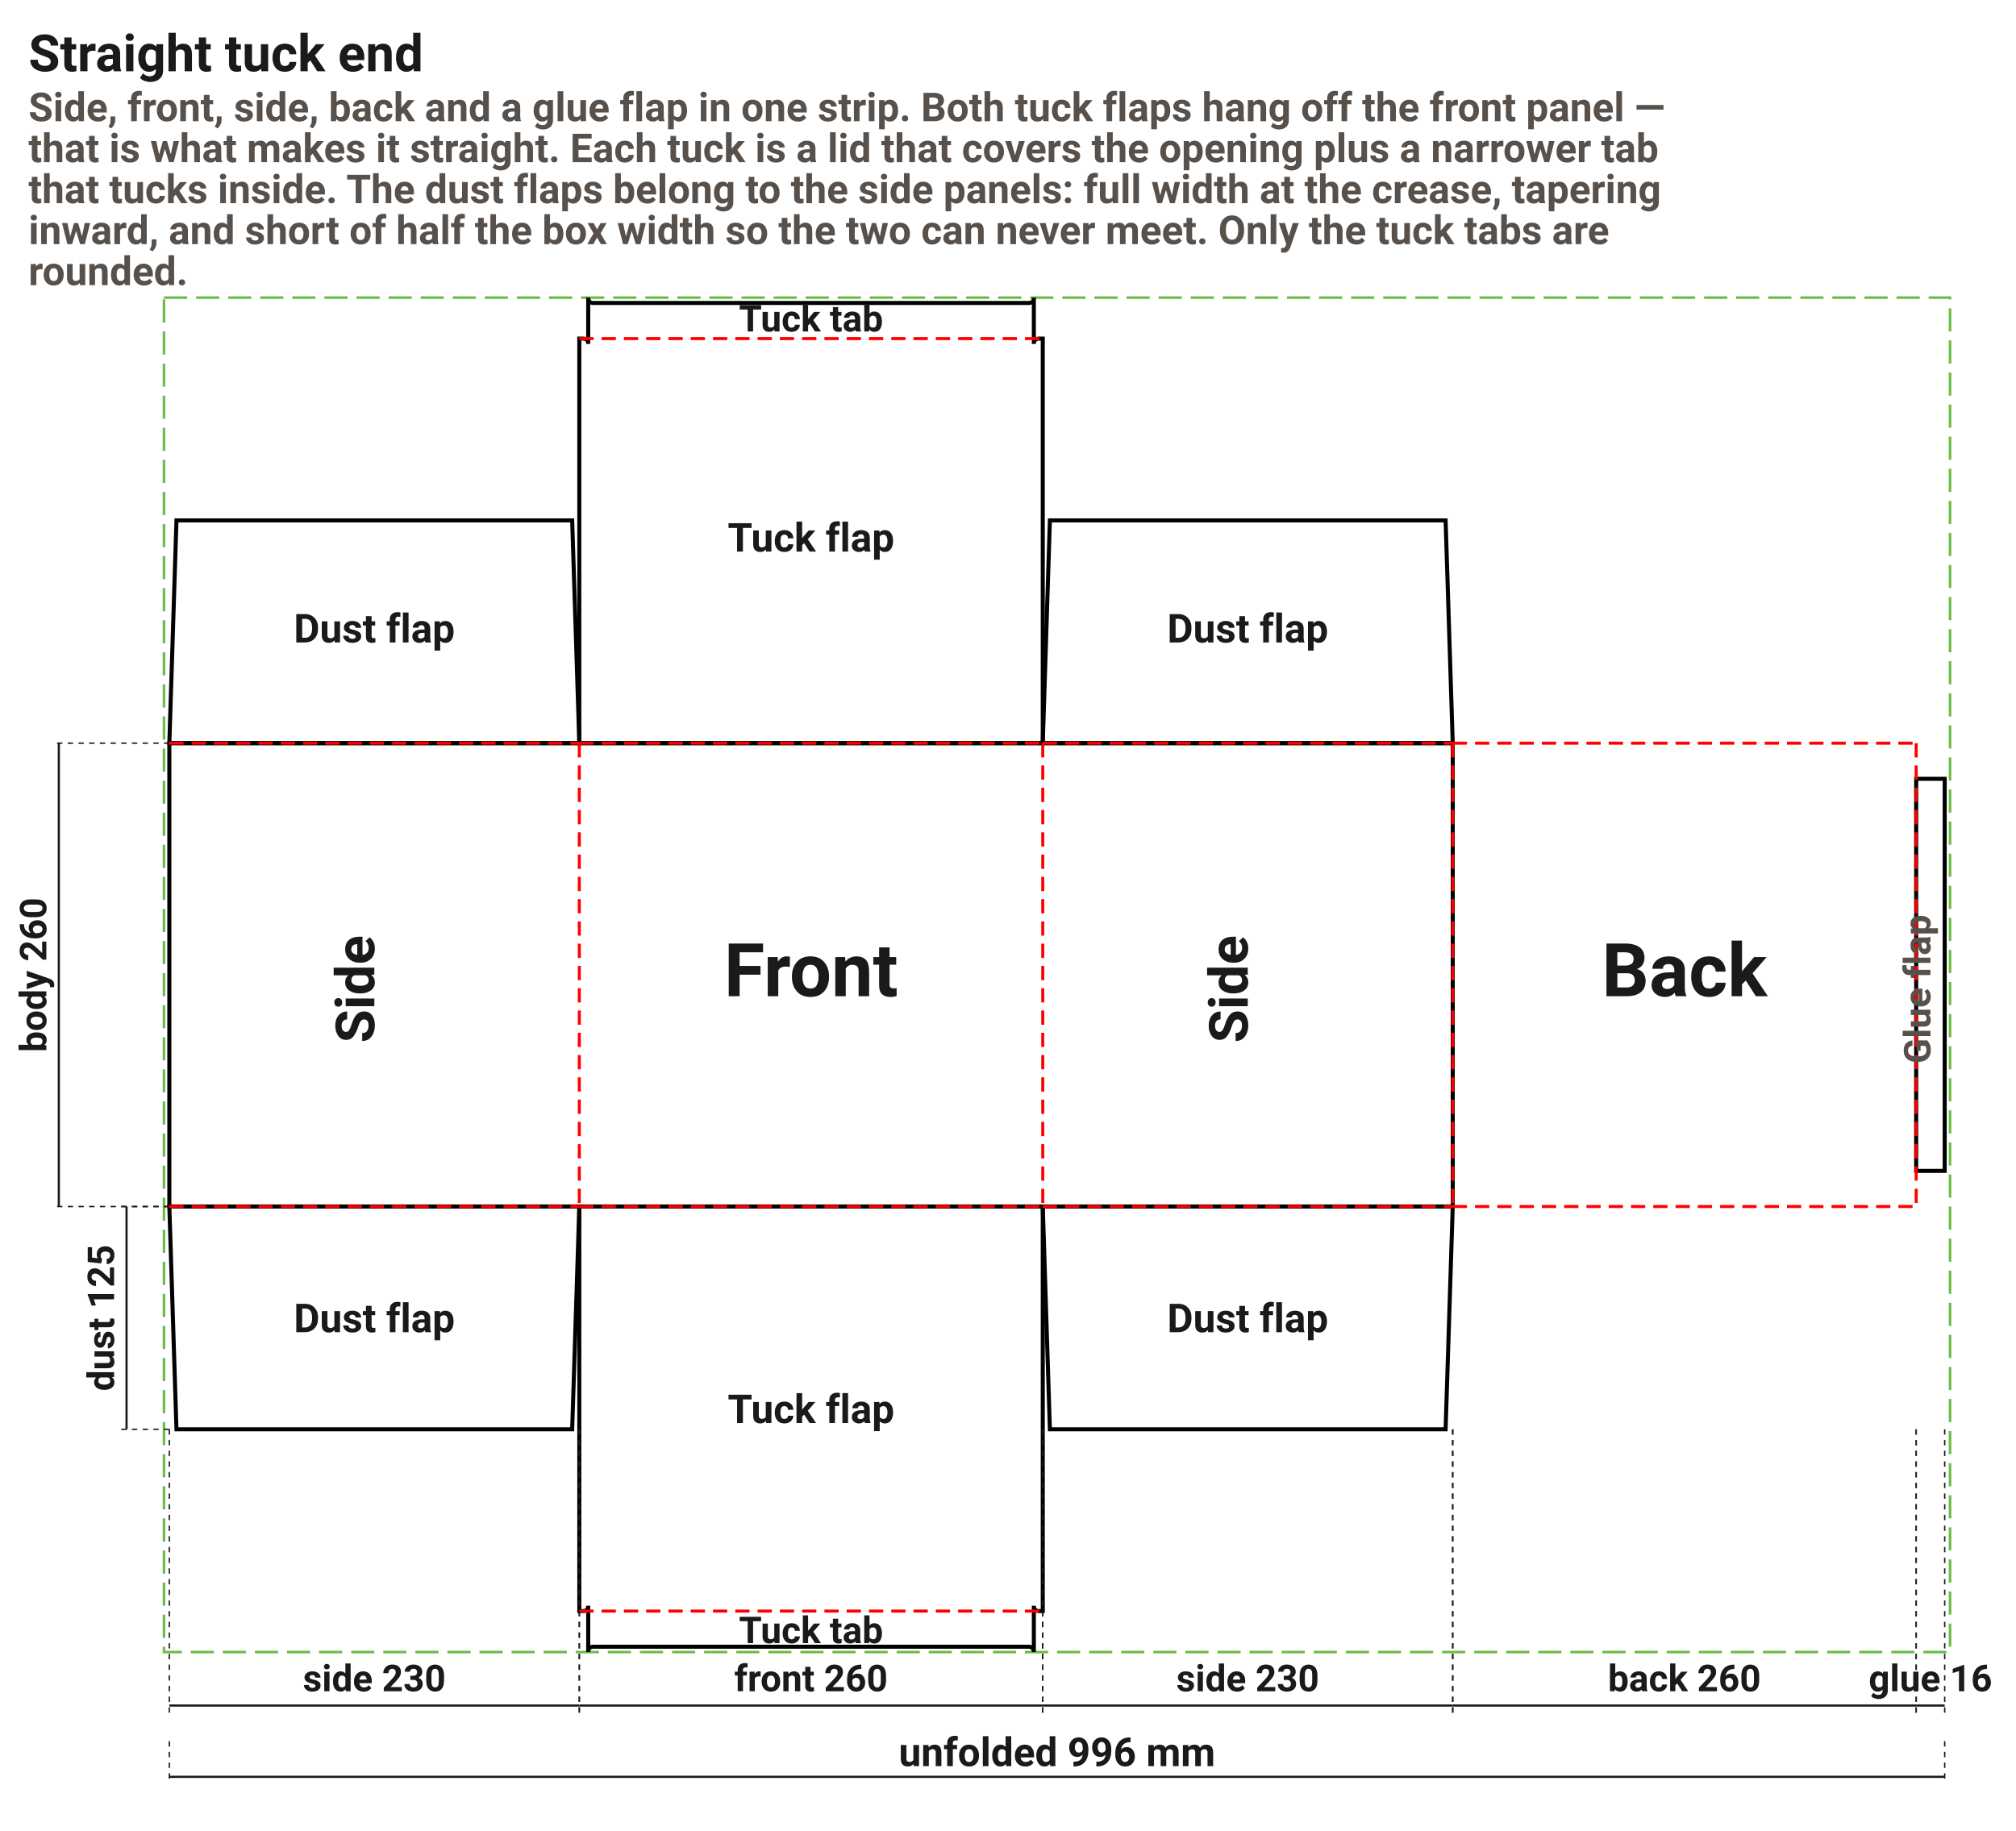
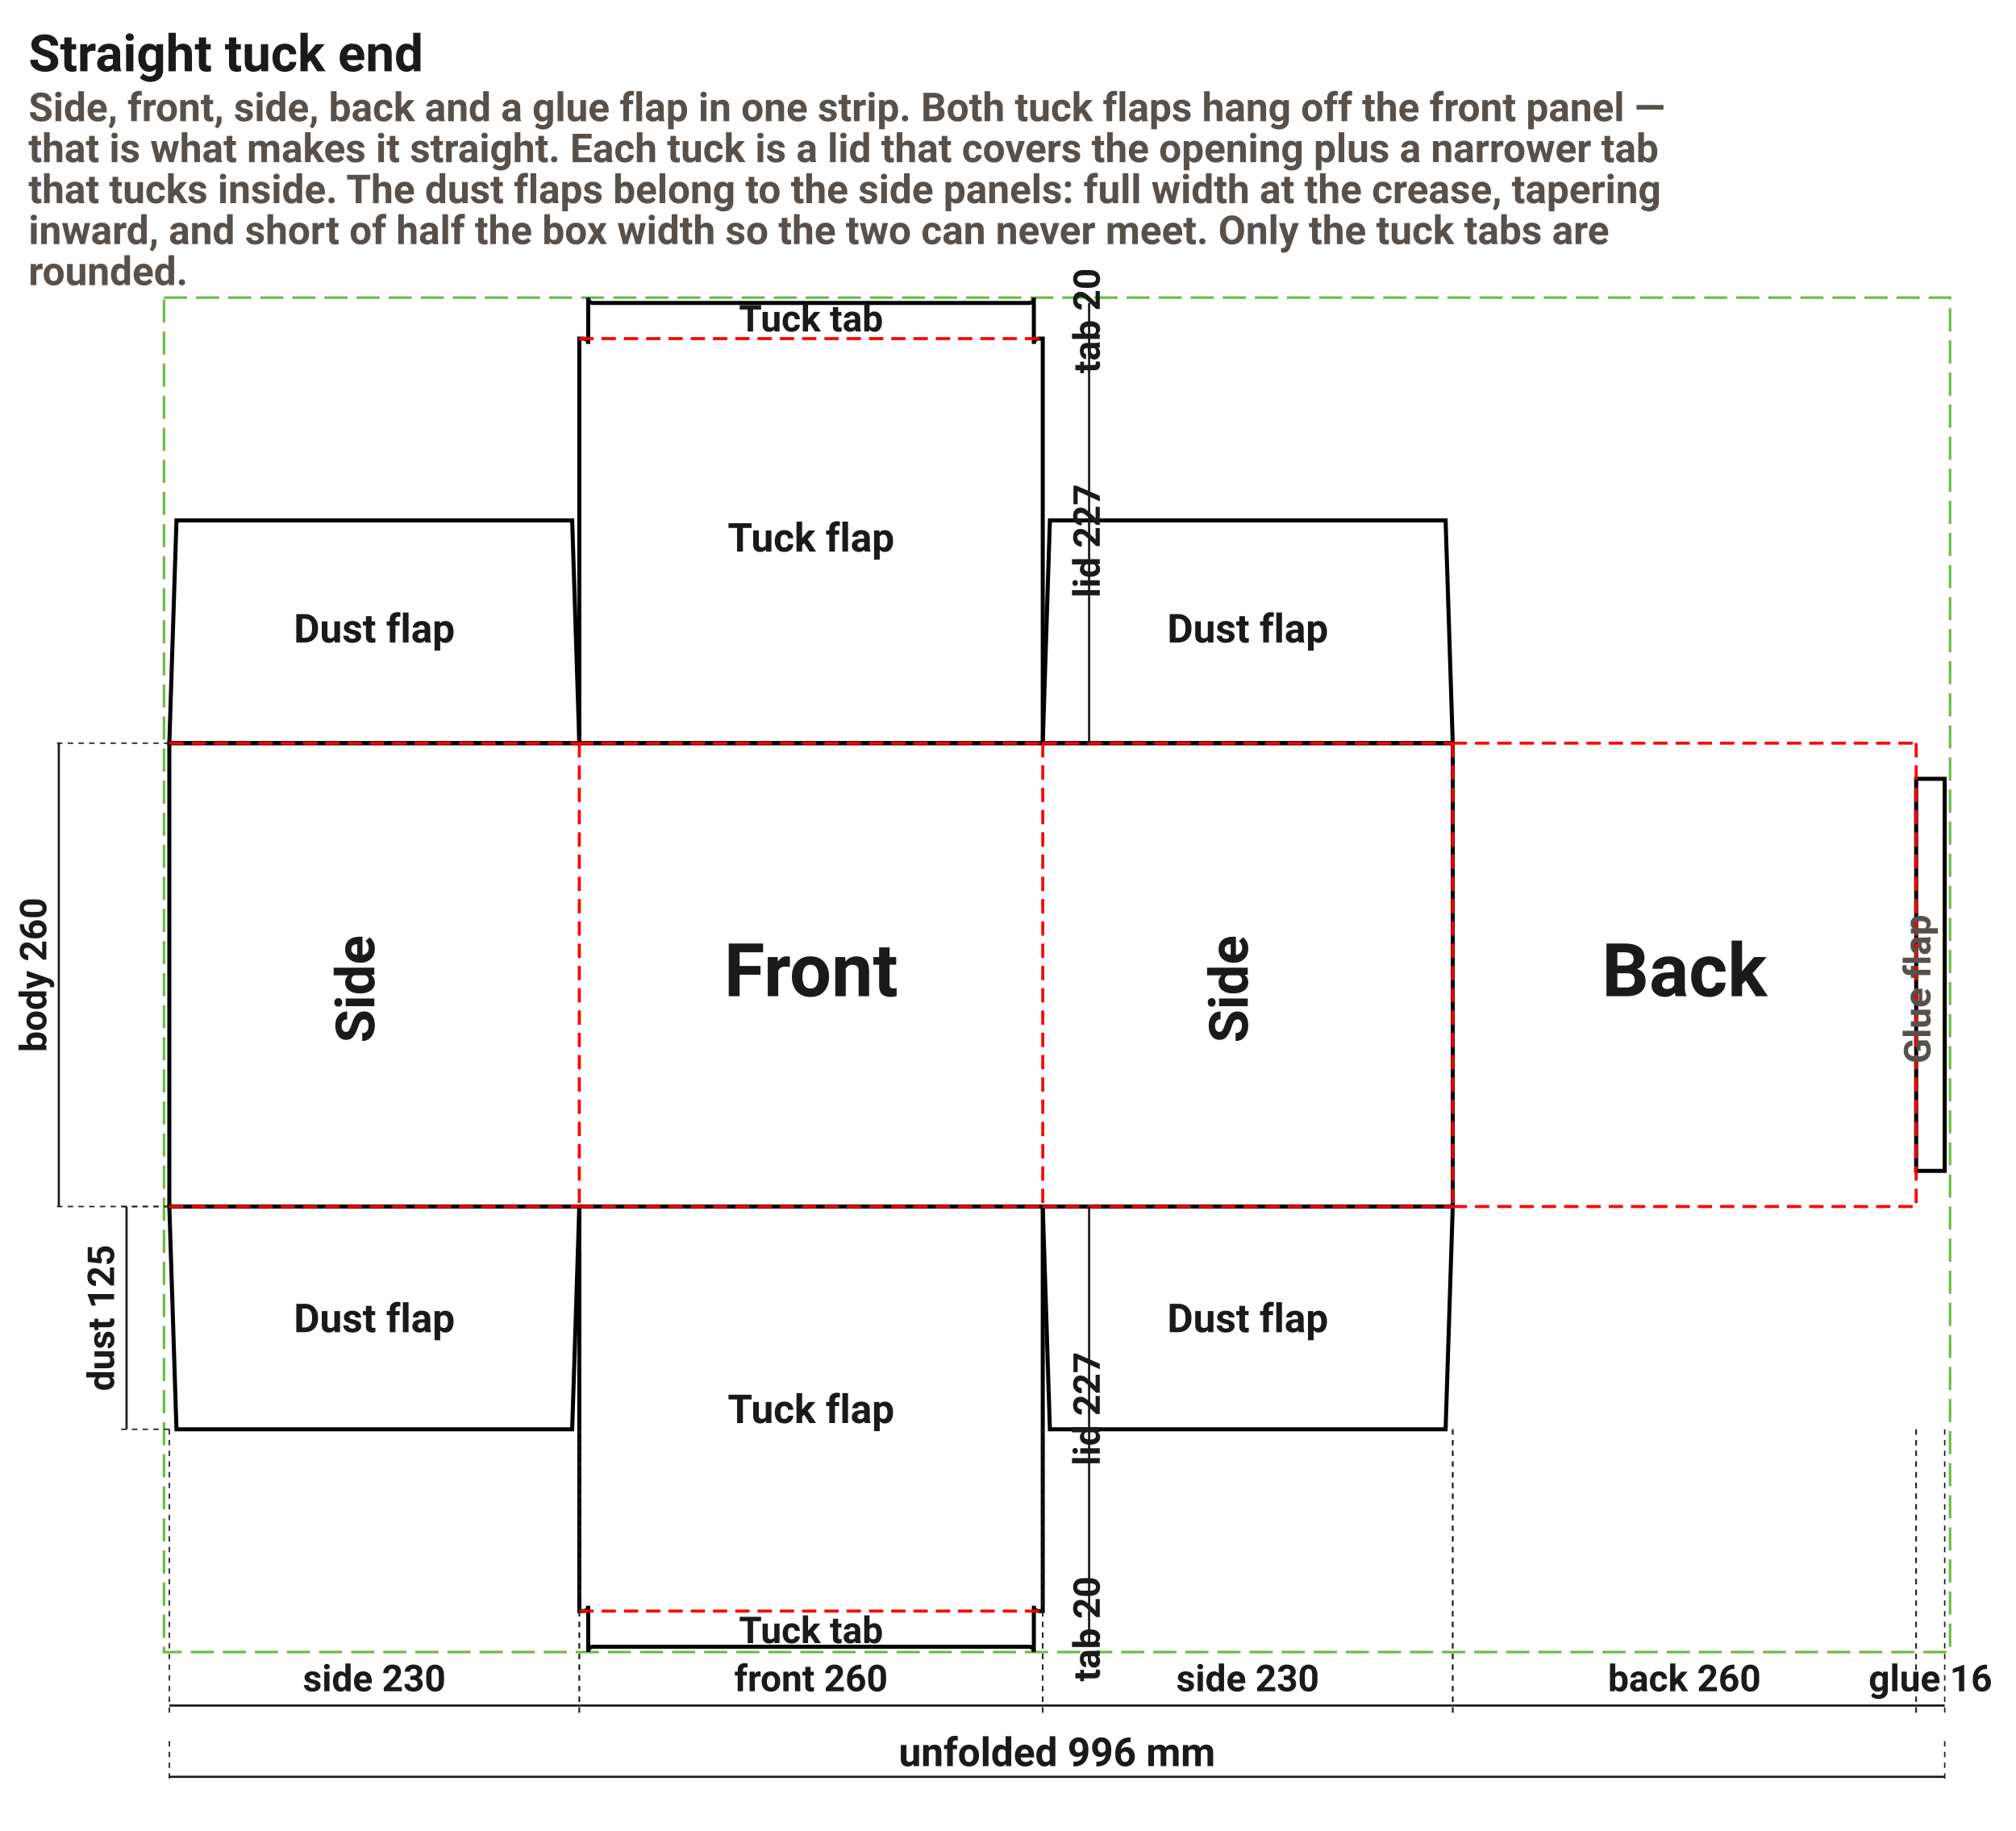
<svg xmlns="http://www.w3.org/2000/svg" viewBox="-95.0 -417.0 1131.0 1027.0" width="1131" height="1027" role="img" aria-labelledby="tfolding-carton dfolding-carton">
  <text x="-79.00" y="-377.00" font-family="ui-sans-serif,system-ui,-apple-system,'Segoe UI',Roboto,'Helvetica Neue',Arial,sans-serif" font-size="28.8" font-weight="700" fill="#1A1A1A" text-anchor="start">Straight tuck end</text>
  <text x="-79.00" y="-349.00" font-family="ui-sans-serif,system-ui,-apple-system,'Segoe UI',Roboto,'Helvetica Neue',Arial,sans-serif" font-size="22.4" font-weight="600" fill="#57504B" text-anchor="start">Side, front, side, back and a glue flap in one strip. Both tuck flaps hang off the front panel —</text>
  <text x="-79.00" y="-326.00" font-family="ui-sans-serif,system-ui,-apple-system,'Segoe UI',Roboto,'Helvetica Neue',Arial,sans-serif" font-size="22.4" font-weight="600" fill="#57504B" text-anchor="start">that is what makes it straight. Each tuck is a lid that covers the opening plus a narrower tab</text>
  <text x="-79.00" y="-303.00" font-family="ui-sans-serif,system-ui,-apple-system,'Segoe UI',Roboto,'Helvetica Neue',Arial,sans-serif" font-size="22.4" font-weight="600" fill="#57504B" text-anchor="start">that tucks inside. The dust flaps belong to the side panels: full width at the crease, tapering</text>
  <text x="-79.00" y="-280.00" font-family="ui-sans-serif,system-ui,-apple-system,'Segoe UI',Roboto,'Helvetica Neue',Arial,sans-serif" font-size="22.4" font-weight="600" fill="#57504B" text-anchor="start">inward, and short of half the box width so the two can never meet. Only the tuck tabs are</text>
  <text x="-79.00" y="-257.00" font-family="ui-sans-serif,system-ui,-apple-system,'Segoe UI',Roboto,'Helvetica Neue',Arial,sans-serif" font-size="22.4" font-weight="600" fill="#57504B" text-anchor="start">rounded.</text>
  <path d="M-3.00,-250.00 L999.00,-250.00 L999.00,510.00 L-3.00,510.00 Z" fill="none" stroke="#69BD44" stroke-width="1.43" stroke-dasharray="13 5" />
  <path d="M0.00,0.00 L720.00,0.00 L720.00,260.00 L0.00,260.00 Z" fill="none" stroke="#000000" stroke-width="2.27" stroke-linejoin="miter" />
  <path d="M980.00,20.00 L996.00,20.00 L996.00,240.00 L980.00,240.00 Z" fill="none" stroke="#000000" stroke-width="2.27" stroke-linejoin="miter" />
  <path d="M0.00,0.00 L230.00,0.00 L226.00,-125.00 L4.00,-125.00 Z" fill="none" stroke="#000000" stroke-width="2.27" stroke-linejoin="miter" />
  <path d="M0.00,260.00 L230.00,260.00 L226.00,385.00 L4.00,385.00 Z" fill="none" stroke="#000000" stroke-width="2.27" stroke-linejoin="miter" />
  <path d="M490.00,0.00 L720.00,0.00 L716.00,-125.00 L494.00,-125.00 Z" fill="none" stroke="#000000" stroke-width="2.27" stroke-linejoin="miter" />
  <path d="M490.00,260.00 L720.00,260.00 L716.00,385.00 L494.00,385.00 Z" fill="none" stroke="#000000" stroke-width="2.27" stroke-linejoin="miter" />
  <path d="M230.00,0.00 L230.00,-227.00 L232.00,-227.00 Q235.00,-227.00 235.00,-224.00 L235.00,-250.00 Q235.00,-247.00 238.00,-247.00 L482.00,-247.00 Q485.00,-247.00 485.00,-250.00 L485.00,-224.00 Q485.00,-227.00 488.00,-227.00 L490.00,-227.00 L490.00,0.00 Z" fill="none" stroke="#000000" stroke-width="2.27" stroke-linejoin="miter" />
  <path d="M230.00,260.00 L230.00,487.00 L232.00,487.00 Q235.00,487.00 235.00,484.00 L235.00,510.00 Q235.00,507.00 238.00,507.00 L482.00,507.00 Q485.00,507.00 485.00,510.00 L485.00,484.00 Q485.00,487.00 488.00,487.00 L490.00,487.00 L490.00,260.00 Z" fill="none" stroke="#000000" stroke-width="2.27" stroke-linejoin="miter" />
  <line x1="230.00" y1="0.00" x2="230.00" y2="260.00" stroke="#FF0000" stroke-width="1.69" stroke-dasharray="8 4.5" />
  <line x1="490.00" y1="0.00" x2="490.00" y2="260.00" stroke="#FF0000" stroke-width="1.69" stroke-dasharray="8 4.5" />
  <line x1="720.00" y1="0.00" x2="720.00" y2="260.00" stroke="#FF0000" stroke-width="1.69" stroke-dasharray="8 4.5" />
  <line x1="980.00" y1="0.00" x2="980.00" y2="260.00" stroke="#FF0000" stroke-width="1.69" stroke-dasharray="8 4.5" />
  <line x1="0.00" y1="0.00" x2="230.00" y2="0.00" stroke="#FF0000" stroke-width="1.69" stroke-dasharray="8 4.5" />
  <line x1="0.00" y1="260.00" x2="230.00" y2="260.00" stroke="#FF0000" stroke-width="1.69" stroke-dasharray="8 4.5" />
  <line x1="490.00" y1="0.00" x2="720.00" y2="0.00" stroke="#FF0000" stroke-width="1.69" stroke-dasharray="8 4.5" />
  <line x1="490.00" y1="260.00" x2="720.00" y2="260.00" stroke="#FF0000" stroke-width="1.69" stroke-dasharray="8 4.5" />
  <line x1="230.00" y1="0.00" x2="490.00" y2="0.00" stroke="#FF0000" stroke-width="1.69" stroke-dasharray="8 4.5" />
  <line x1="230.00" y1="260.00" x2="490.00" y2="260.00" stroke="#FF0000" stroke-width="1.69" stroke-dasharray="8 4.5" />
  <line x1="720.00" y1="0.00" x2="980.00" y2="0.00" stroke="#FF0000" stroke-width="1.69" stroke-dasharray="8 4.5" />
  <line x1="720.00" y1="260.00" x2="980.00" y2="260.00" stroke="#FF0000" stroke-width="1.69" stroke-dasharray="8 4.5" />
  <line x1="230.00" y1="-227.00" x2="490.00" y2="-227.00" stroke="#FF0000" stroke-width="1.69" stroke-dasharray="8 4.5" />
  <line x1="230.00" y1="487.00" x2="490.00" y2="487.00" stroke="#FF0000" stroke-width="1.69" stroke-dasharray="8 4.5" />
  <text x="115.00" y="138.00" transform="rotate(-90 115.00 138.00)" font-family="ui-sans-serif,system-ui,-apple-system,'Segoe UI',Roboto,'Helvetica Neue',Arial,sans-serif" font-size="30.4" font-weight="600" fill="#1A1A1A" text-anchor="middle">Side</text>
  <text x="360.00" y="142.00" font-family="ui-sans-serif,system-ui,-apple-system,'Segoe UI',Roboto,'Helvetica Neue',Arial,sans-serif" font-size="41.6" font-weight="600" fill="#1A1A1A" text-anchor="middle">Front</text>
  <text x="605.00" y="138.00" transform="rotate(-90 605.00 138.00)" font-family="ui-sans-serif,system-ui,-apple-system,'Segoe UI',Roboto,'Helvetica Neue',Arial,sans-serif" font-size="30.4" font-weight="600" fill="#1A1A1A" text-anchor="middle">Side</text>
  <text x="850.00" y="142.00" font-family="ui-sans-serif,system-ui,-apple-system,'Segoe UI',Roboto,'Helvetica Neue',Arial,sans-serif" font-size="41.6" font-weight="600" fill="#1A1A1A" text-anchor="middle">Back</text>
  <text x="988.00" y="138.00" transform="rotate(-90 988.00 138.00)" font-family="ui-sans-serif,system-ui,-apple-system,'Segoe UI',Roboto,'Helvetica Neue',Arial,sans-serif" font-size="20.8" font-weight="600" fill="#57504B" text-anchor="middle">Glue flap</text>
  <text x="115.00" y="-56.50" font-family="ui-sans-serif,system-ui,-apple-system,'Segoe UI',Roboto,'Helvetica Neue',Arial,sans-serif" font-size="22.4" font-weight="600" fill="#1A1A1A" text-anchor="middle">Dust flap</text>
  <text x="115.00" y="330.50" font-family="ui-sans-serif,system-ui,-apple-system,'Segoe UI',Roboto,'Helvetica Neue',Arial,sans-serif" font-size="22.4" font-weight="600" fill="#1A1A1A" text-anchor="middle">Dust flap</text>
  <text x="605.00" y="-56.50" font-family="ui-sans-serif,system-ui,-apple-system,'Segoe UI',Roboto,'Helvetica Neue',Arial,sans-serif" font-size="22.4" font-weight="600" fill="#1A1A1A" text-anchor="middle">Dust flap</text>
  <text x="605.00" y="330.50" font-family="ui-sans-serif,system-ui,-apple-system,'Segoe UI',Roboto,'Helvetica Neue',Arial,sans-serif" font-size="22.4" font-weight="600" fill="#1A1A1A" text-anchor="middle">Dust flap</text>
  <text x="360.00" y="-107.50" font-family="ui-sans-serif,system-ui,-apple-system,'Segoe UI',Roboto,'Helvetica Neue',Arial,sans-serif" font-size="22.4" font-weight="600" fill="#1A1A1A" text-anchor="middle">Tuck flap</text>
  <text x="360.00" y="-231.00" font-family="ui-sans-serif,system-ui,-apple-system,'Segoe UI',Roboto,'Helvetica Neue',Arial,sans-serif" font-size="20.8" font-weight="600" fill="#1A1A1A" text-anchor="middle">Tuck tab</text>
  <text x="360.00" y="381.50" font-family="ui-sans-serif,system-ui,-apple-system,'Segoe UI',Roboto,'Helvetica Neue',Arial,sans-serif" font-size="22.4" font-weight="600" fill="#1A1A1A" text-anchor="middle">Tuck flap</text>
  <text x="360.00" y="505.00" font-family="ui-sans-serif,system-ui,-apple-system,'Segoe UI',Roboto,'Helvetica Neue',Arial,sans-serif" font-size="20.8" font-weight="600" fill="#1A1A1A" text-anchor="middle">Tuck tab</text>
  <line x1="-62.00" y1="260.00" x2="-62.00" y2="0.00" stroke="#1A1A1A" stroke-width="1.23" />
  <line x1="0.00" y1="260.00" x2="-66.00" y2="260.00" stroke="#1A1A1A" stroke-width="0.78" stroke-dasharray="3 3" />
  <line x1="0.00" y1="0.00" x2="-66.00" y2="0.00" stroke="#1A1A1A" stroke-width="0.78" stroke-dasharray="3 3" />
  <text x="-69.00" y="130.00" transform="rotate(-90 -69.00 130.00)" font-family="ui-sans-serif,system-ui,-apple-system,'Segoe UI',Roboto,'Helvetica Neue',Arial,sans-serif" font-size="20.8" font-weight="600" fill="#1A1A1A" text-anchor="middle">body 260</text>
  <line x1="-24.00" y1="385.00" x2="-24.00" y2="260.00" stroke="#1A1A1A" stroke-width="1.23" />
  <line x1="0.00" y1="385.00" x2="-28.00" y2="385.00" stroke="#1A1A1A" stroke-width="0.78" stroke-dasharray="3 3" />
  <line x1="0.00" y1="260.00" x2="-28.00" y2="260.00" stroke="#1A1A1A" stroke-width="0.78" stroke-dasharray="3 3" />
  <text x="-31.00" y="322.50" transform="rotate(-90 -31.00 322.50)" font-family="ui-sans-serif,system-ui,-apple-system,'Segoe UI',Roboto,'Helvetica Neue',Arial,sans-serif" font-size="20.8" font-weight="600" fill="#1A1A1A" text-anchor="middle">dust 125</text>
  <line x1="0.00" y1="385.00" x2="0.00" y2="546.00" stroke="#1A1A1A" stroke-width="0.78" stroke-dasharray="3 3" />
  <line x1="230.00" y1="385.00" x2="230.00" y2="546.00" stroke="#1A1A1A" stroke-width="0.78" stroke-dasharray="3 3" />
  <line x1="0.00" y1="540.00" x2="230.00" y2="540.00" stroke="#1A1A1A" stroke-width="1.23" />
  <text x="115.00" y="532.00" font-family="ui-sans-serif,system-ui,-apple-system,'Segoe UI',Roboto,'Helvetica Neue',Arial,sans-serif" font-size="20.8" font-weight="600" fill="#1A1A1A" text-anchor="middle">side 230</text>
  <line x1="230.00" y1="385.00" x2="230.00" y2="546.00" stroke="#1A1A1A" stroke-width="0.78" stroke-dasharray="3 3" />
  <line x1="490.00" y1="385.00" x2="490.00" y2="546.00" stroke="#1A1A1A" stroke-width="0.78" stroke-dasharray="3 3" />
  <line x1="230.00" y1="540.00" x2="490.00" y2="540.00" stroke="#1A1A1A" stroke-width="1.23" />
  <text x="360.00" y="532.00" font-family="ui-sans-serif,system-ui,-apple-system,'Segoe UI',Roboto,'Helvetica Neue',Arial,sans-serif" font-size="20.8" font-weight="600" fill="#1A1A1A" text-anchor="middle">front 260</text>
  <line x1="490.00" y1="385.00" x2="490.00" y2="546.00" stroke="#1A1A1A" stroke-width="0.78" stroke-dasharray="3 3" />
  <line x1="720.00" y1="385.00" x2="720.00" y2="546.00" stroke="#1A1A1A" stroke-width="0.78" stroke-dasharray="3 3" />
  <line x1="490.00" y1="540.00" x2="720.00" y2="540.00" stroke="#1A1A1A" stroke-width="1.23" />
  <text x="605.00" y="532.00" font-family="ui-sans-serif,system-ui,-apple-system,'Segoe UI',Roboto,'Helvetica Neue',Arial,sans-serif" font-size="20.8" font-weight="600" fill="#1A1A1A" text-anchor="middle">side 230</text>
  <line x1="720.00" y1="385.00" x2="720.00" y2="546.00" stroke="#1A1A1A" stroke-width="0.78" stroke-dasharray="3 3" />
  <line x1="980.00" y1="385.00" x2="980.00" y2="546.00" stroke="#1A1A1A" stroke-width="0.78" stroke-dasharray="3 3" />
  <line x1="720.00" y1="540.00" x2="980.00" y2="540.00" stroke="#1A1A1A" stroke-width="1.23" />
  <text x="850.00" y="532.00" font-family="ui-sans-serif,system-ui,-apple-system,'Segoe UI',Roboto,'Helvetica Neue',Arial,sans-serif" font-size="20.8" font-weight="600" fill="#1A1A1A" text-anchor="middle">back 260</text>
  <line x1="980.00" y1="385.00" x2="980.00" y2="546.00" stroke="#1A1A1A" stroke-width="0.78" stroke-dasharray="3 3" />
  <line x1="996.00" y1="385.00" x2="996.00" y2="546.00" stroke="#1A1A1A" stroke-width="0.78" stroke-dasharray="3 3" />
  <line x1="980.00" y1="540.00" x2="996.00" y2="540.00" stroke="#1A1A1A" stroke-width="1.23" />
  <text x="988.00" y="532.00" font-family="ui-sans-serif,system-ui,-apple-system,'Segoe UI',Roboto,'Helvetica Neue',Arial,sans-serif" font-size="20.8" font-weight="600" fill="#1A1A1A" text-anchor="middle">glue 16</text>
+   <line x1="516.00" y1="0.00" x2="516.00" y2="-227.00" stroke="#1A1A1A" stroke-width="1.23" />
+   <text x="522.00" y="-113.50" transform="rotate(-90 522.00 -113.50)" font-family="ui-sans-serif,system-ui,-apple-system,'Segoe UI',Roboto,'Helvetica Neue',Arial,sans-serif" font-size="20.8" font-weight="600" fill="#1A1A1A" text-anchor="middle">lid 227</text>
+   <line x1="516.00" y1="-227.00" x2="516.00" y2="-247.00" stroke="#1A1A1A" stroke-width="1.23" />
+   <text x="522.00" y="-237.00" transform="rotate(-90 522.00 -237.00)" font-family="ui-sans-serif,system-ui,-apple-system,'Segoe UI',Roboto,'Helvetica Neue',Arial,sans-serif" font-size="20.8" font-weight="600" fill="#1A1A1A" text-anchor="middle">tab 20</text>
+   <line x1="516.00" y1="260.00" x2="516.00" y2="487.00" stroke="#1A1A1A" stroke-width="1.23" />
+   <text x="522.00" y="373.50" transform="rotate(-90 522.00 373.50)" font-family="ui-sans-serif,system-ui,-apple-system,'Segoe UI',Roboto,'Helvetica Neue',Arial,sans-serif" font-size="20.8" font-weight="600" fill="#1A1A1A" text-anchor="middle">lid 227</text>
+   <line x1="516.00" y1="487.00" x2="516.00" y2="507.00" stroke="#1A1A1A" stroke-width="1.23" />
+   <text x="522.00" y="497.00" transform="rotate(-90 522.00 497.00)" font-family="ui-sans-serif,system-ui,-apple-system,'Segoe UI',Roboto,'Helvetica Neue',Arial,sans-serif" font-size="20.8" font-weight="600" fill="#1A1A1A" text-anchor="middle">tab 20</text>
  <line x1="0.00" y1="580.00" x2="996.00" y2="580.00" stroke="#1A1A1A" stroke-width="1.23" />
  <line x1="0.00" y1="560.00" x2="0.00" y2="584.00" stroke="#1A1A1A" stroke-width="0.78" stroke-dasharray="3 3" />
  <line x1="996.00" y1="560.00" x2="996.00" y2="584.00" stroke="#1A1A1A" stroke-width="0.78" stroke-dasharray="3 3" />
  <text x="498.00" y="574.00" font-family="ui-sans-serif,system-ui,-apple-system,'Segoe UI',Roboto,'Helvetica Neue',Arial,sans-serif" font-size="22.4" font-weight="600" fill="#1A1A1A" text-anchor="middle">unfolded 996 mm</text>
</svg>
